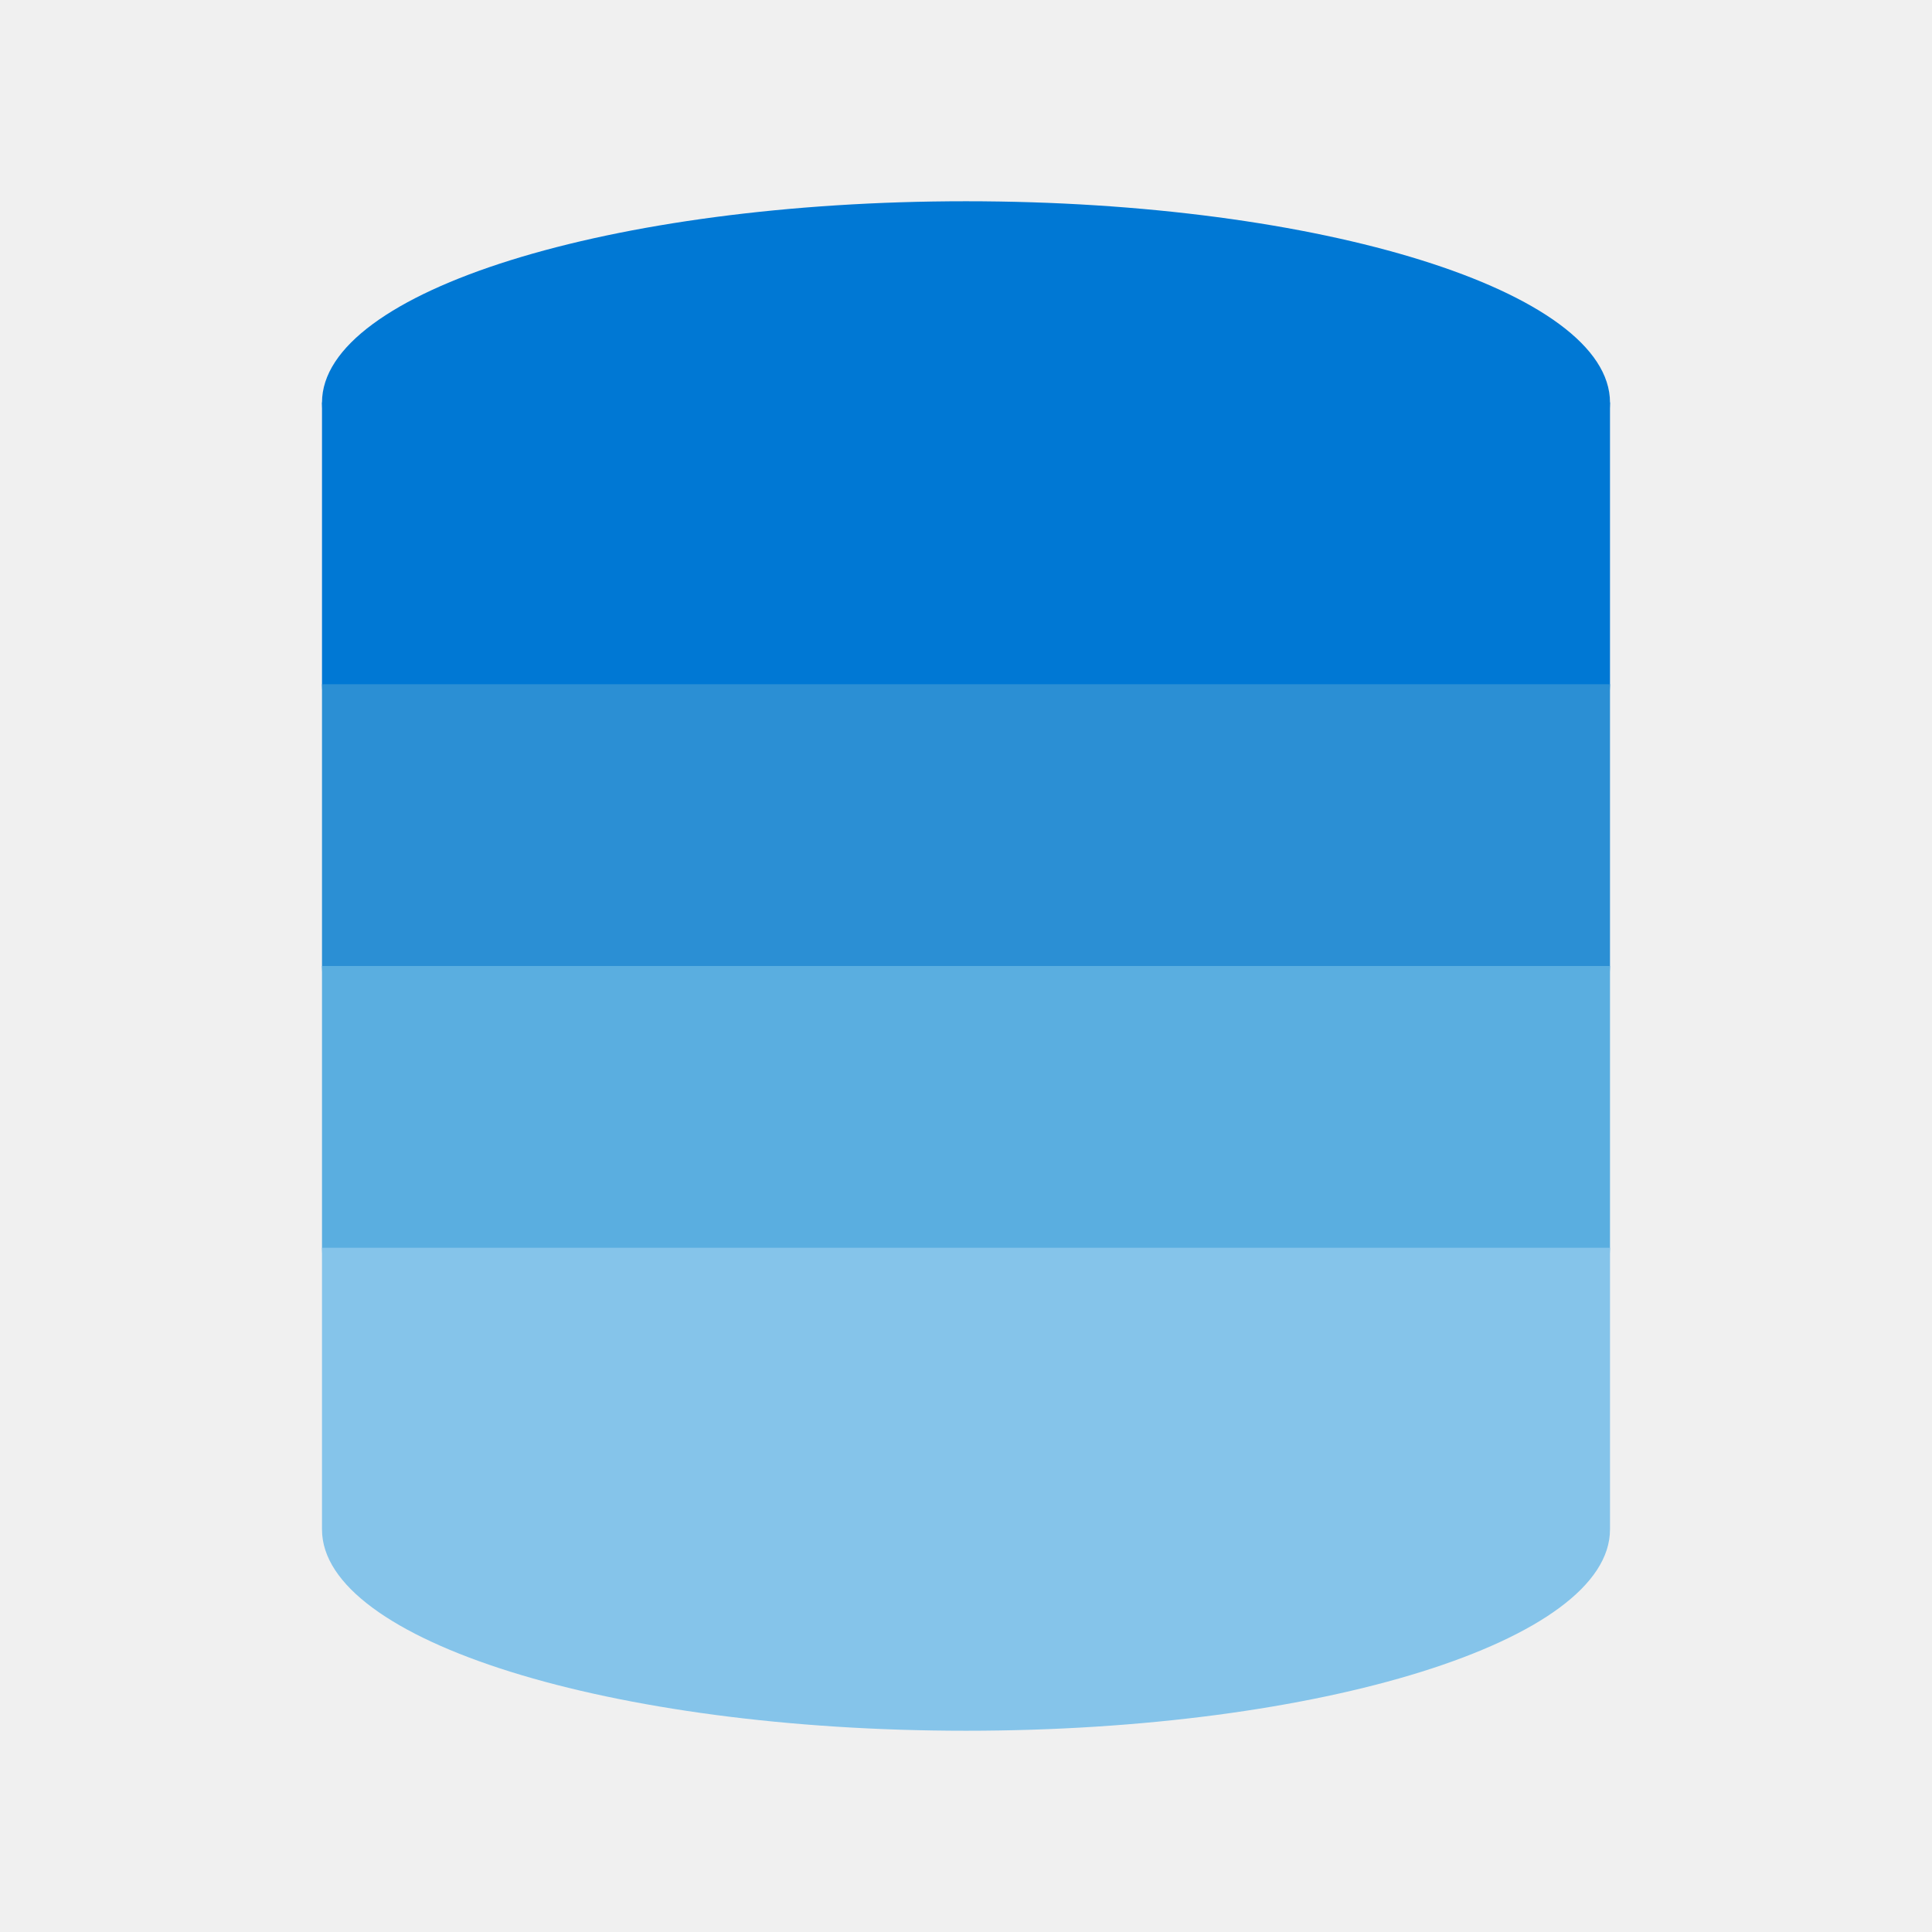
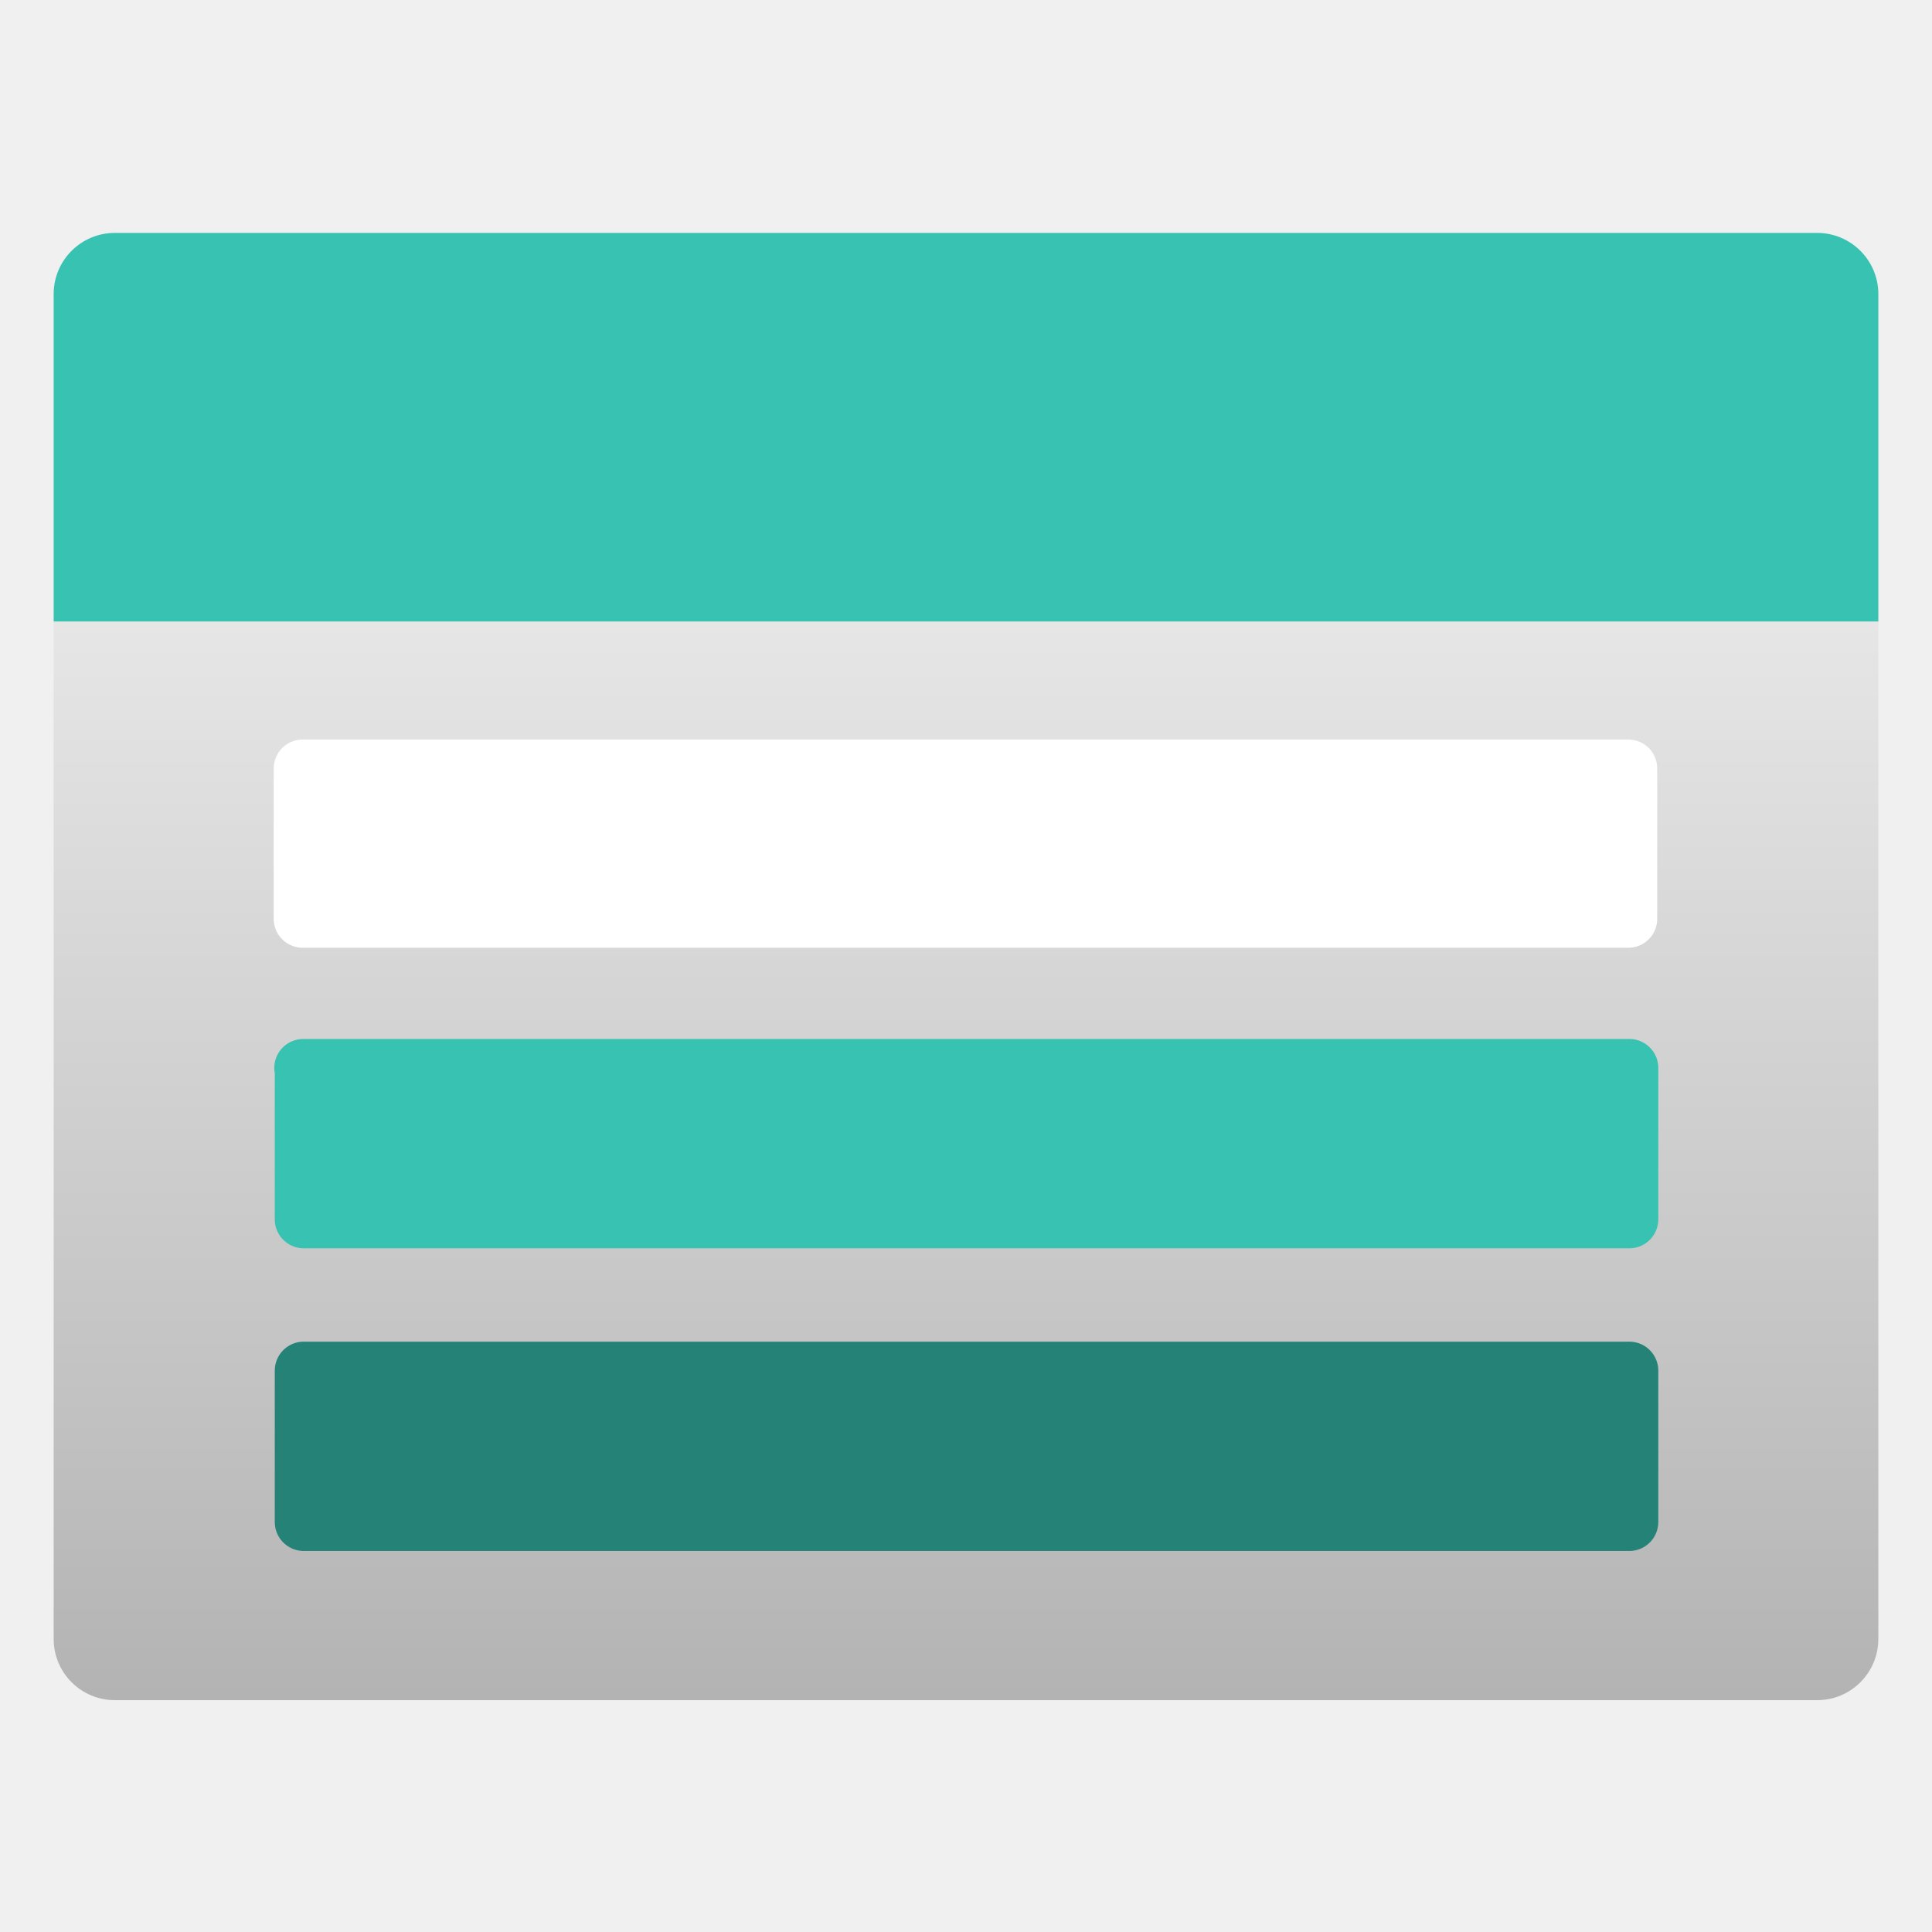
- <svg xmlns="http://www.w3.org/2000/svg" viewBox="0 0 24 24">
-   <ellipse cx="12" cy="5" rx="8" ry="2.5" fill="#0078D4" />
-   <path fill="#0078D4" d="M4 5v3.5c0 1.38 3.58 2.5 8 2.5s8-1.12 8-2.5V5" />
-   <path fill="#2b8fd4" d="M4 8.5V12c0 1.38 3.58 2.5 8 2.5s8-1.12 8-2.5V8.5" />
-   <path fill="#5aaee0" d="M4 12v3.5c0 1.38 3.58 2.5 8 2.5s8-1.12 8-2.5V12" />
-   <path fill="#85c4ea" d="M4 15.5V19c0 1.38 3.58 2.5 8 2.5s8-1.12 8-2.5v-3.5" />
+ <svg xmlns="http://www.w3.org/2000/svg" id="f2f04349-8aee-4413-84c9-a9053611b319" width="18" height="18" viewBox="0 0 18 18">
+   <defs>
+     <linearGradient id="ad4c4f96-09aa-4f91-ba10-5cb8ad530f74" x1="9" y1="15.83" x2="9" y2="5.79" gradientUnits="userSpaceOnUse">
+       <stop offset="0" stop-color="#b3b3b3" />
+       <stop offset="0.26" stop-color="#c1c1c1" />
+       <stop offset="1" stop-color="#e6e6e6" />
+     </linearGradient>
+   </defs>
+   <path d="M.5,5.79h17a0,0,0,0,1,0,0v9.48a.57.57,0,0,1-.57.57H1.07a.57.57,0,0,1-.57-.57V5.79A0,0,0,0,1,.5,5.79Z" fill="url(#ad4c4f96-09aa-4f91-ba10-5cb8ad530f74)" />
+   <path d="M1.07,2.17H16.93a.57.57,0,0,1,.57.57V5.79a0,0,0,0,1,0,0H.5a0,0,0,0,1,0,0V2.73A.57.57,0,0,1,1.07,2.17Z" fill="#37c2b1" />
+   <path d="M2.81,6.89H15.18a.27.27,0,0,1,.26.27v1.4a.27.27,0,0,1-.26.27H2.81a.27.27,0,0,1-.26-.27V7.16A.27.27,0,0,1,2.81,6.89Z" fill="#fff" />
+   <path d="M2.82,9.68H15.19a.27.27,0,0,1,.26.27v1.41a.27.27,0,0,1-.26.27H2.82a.27.27,0,0,1-.26-.27V10A.27.27,0,0,1,2.82,9.68Z" fill="#37c2b1" />
+   <path d="M2.82,12.5H15.19a.27.27,0,0,1,.26.27v1.41a.27.27,0,0,1-.26.27H2.82a.27.27,0,0,1-.26-.27V12.77A.27.27,0,0,1,2.82,12.5Z" fill="#258277" />
</svg>
